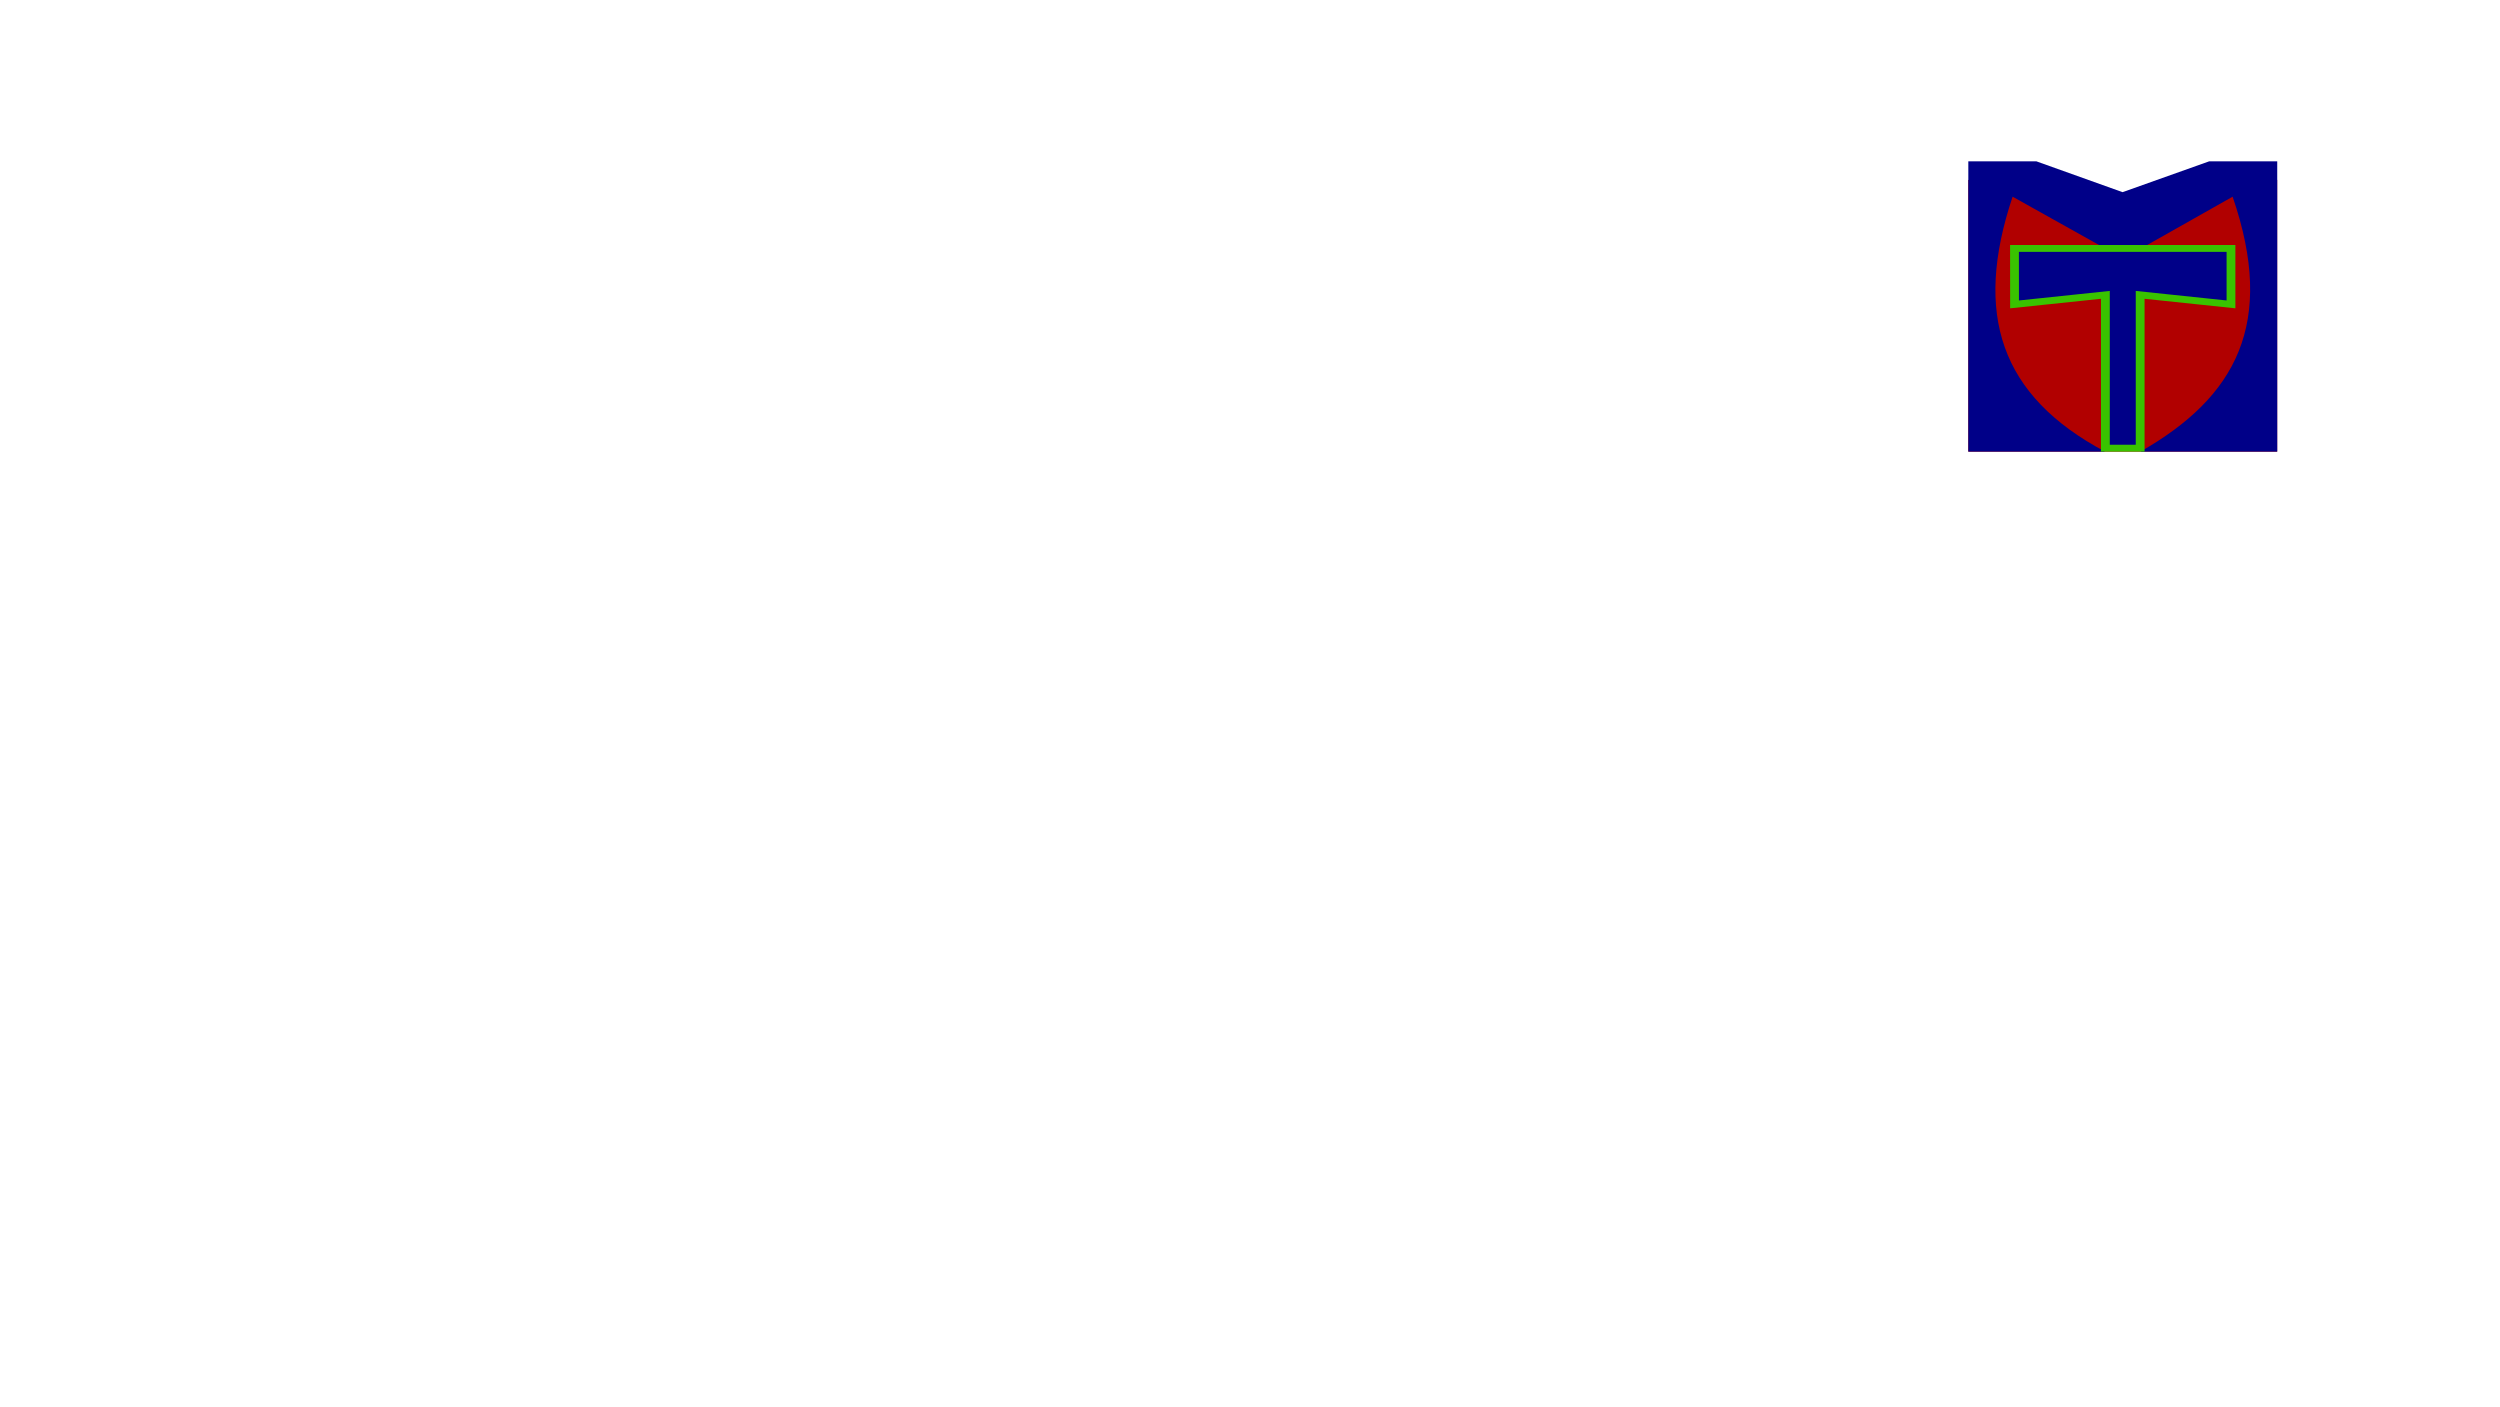
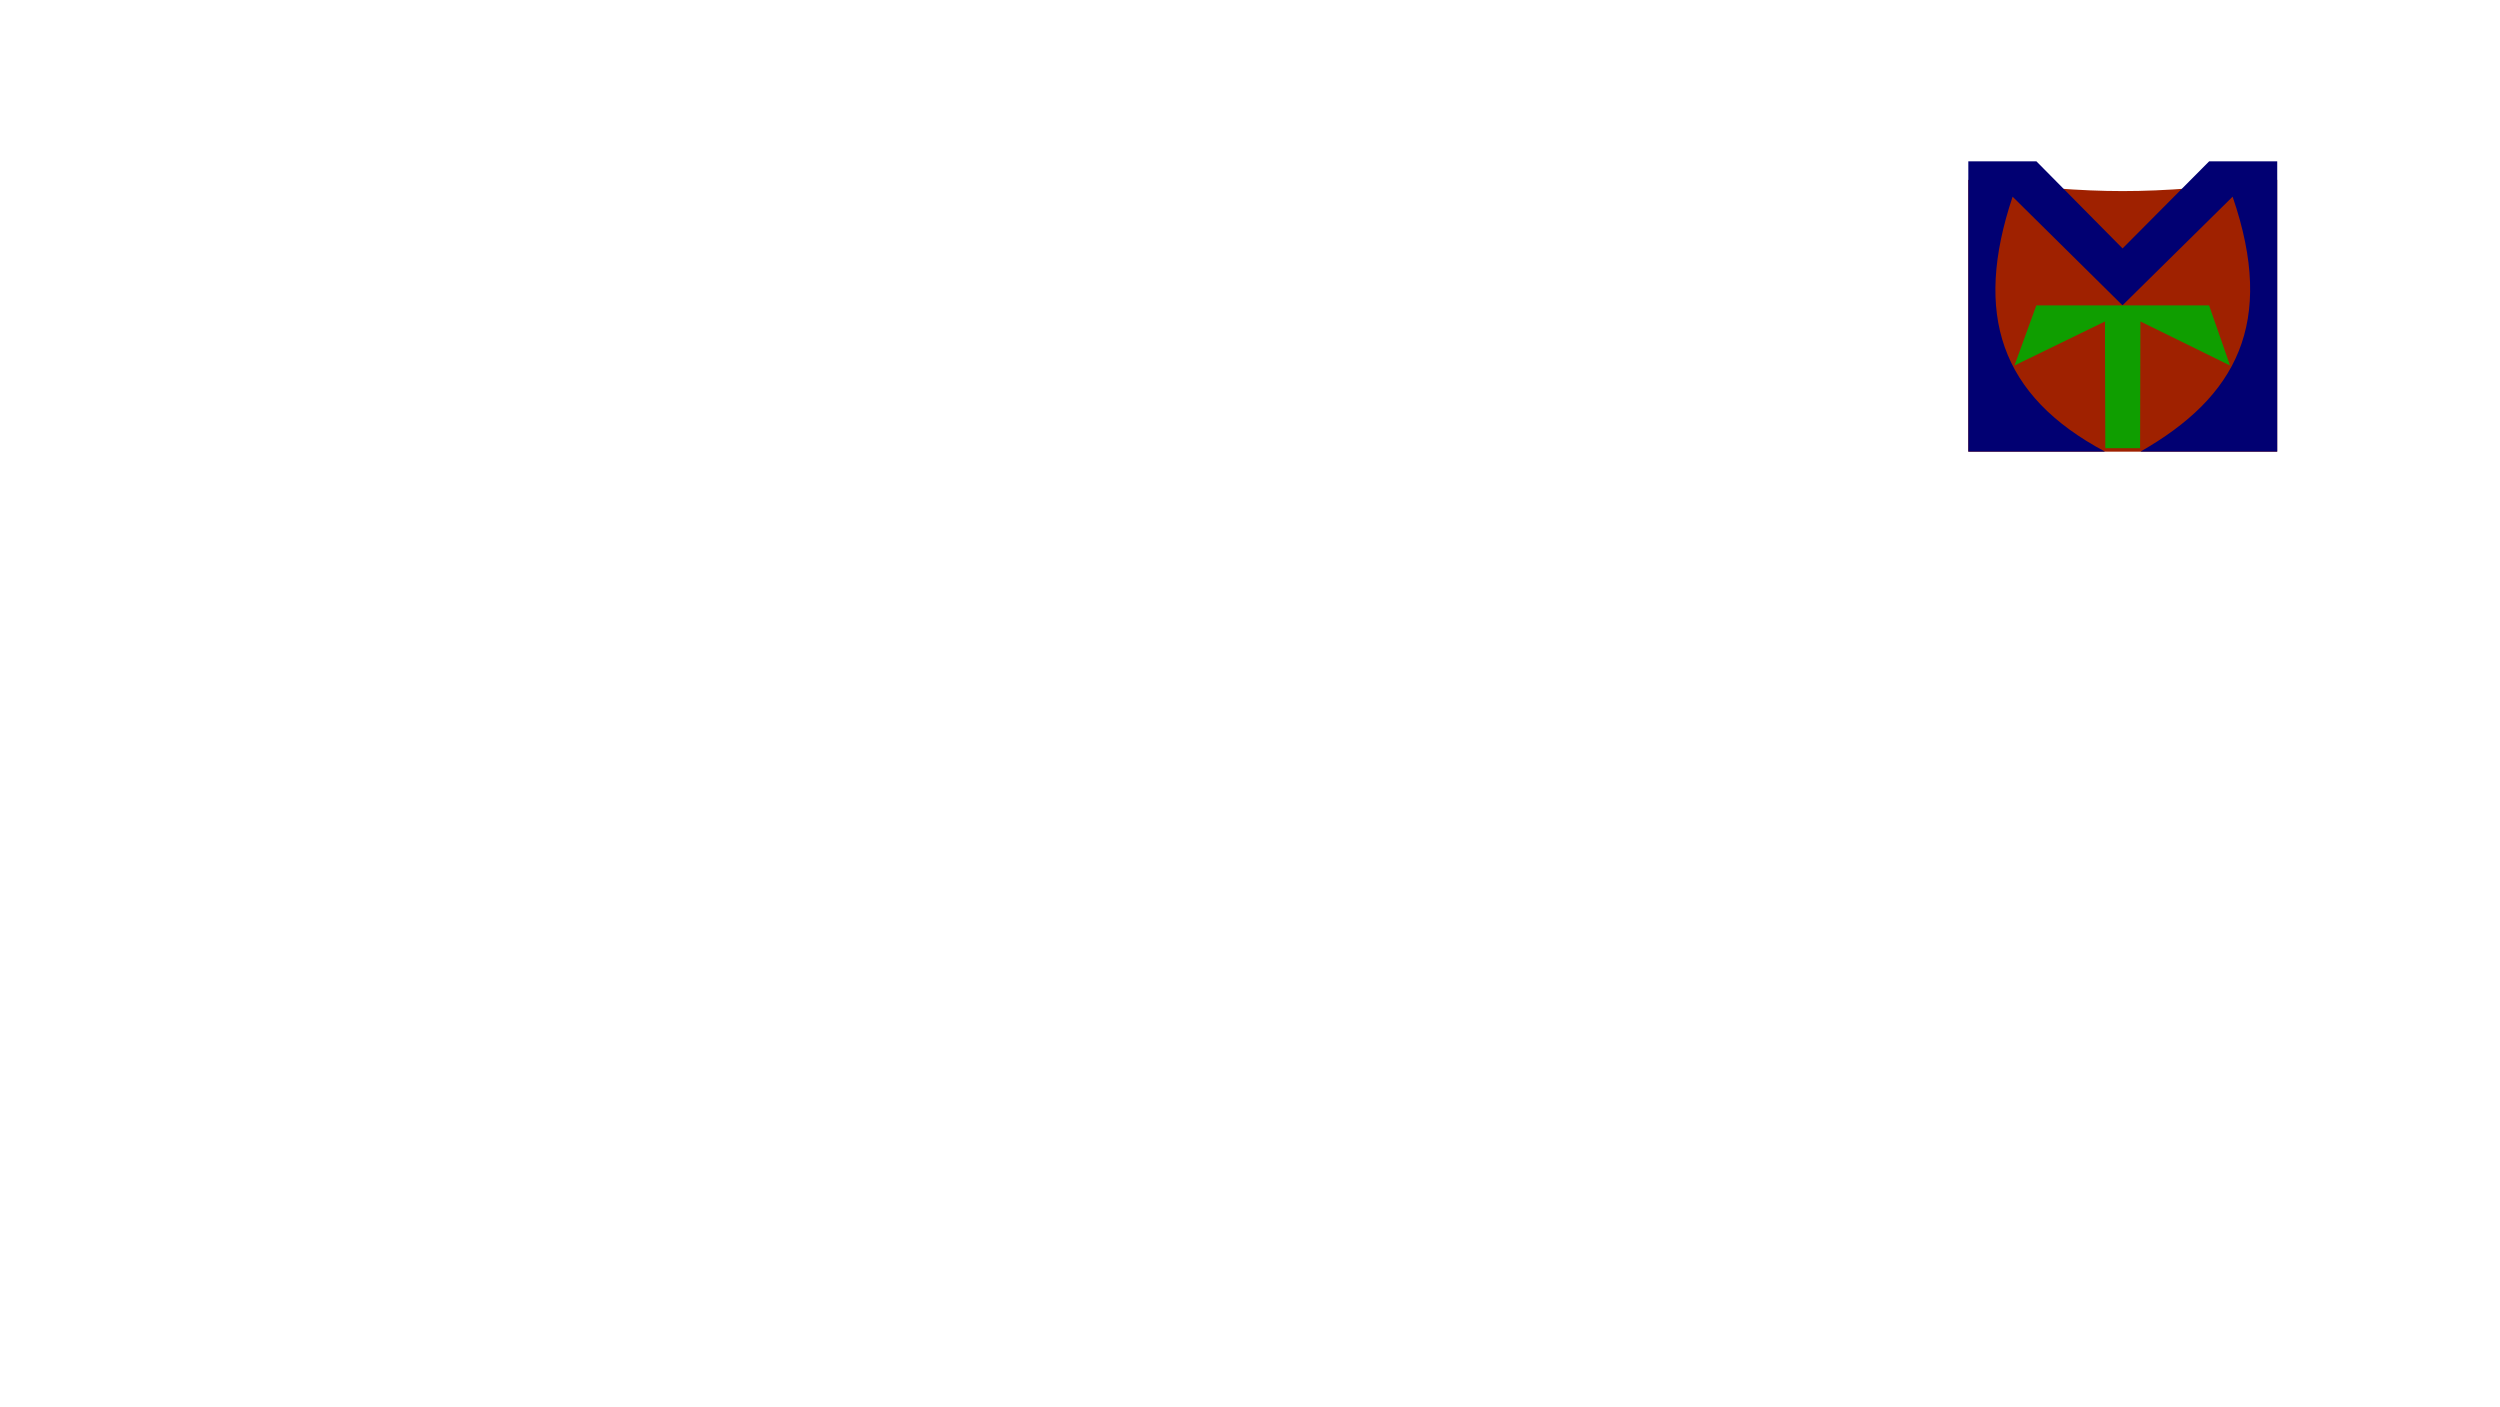
<svg xmlns="http://www.w3.org/2000/svg" width="1280px" height="720px" viewBox="0 0 1280 720" version="1.1" id="SVGRoot">
  <defs id="defs815" />
  <g id="layer1">
    <g id="g1468" transform="matrix(7.217372,0,0,7.217372,-3484.582,-2010.582)">
-       <path style="opacity:1;fill:#b10000;fill-opacity:1;stroke:none;stroke-width:0.865;stroke-miterlimit:4;stroke-dasharray:none;stroke-opacity:1" d="m 622.435,291.335 c 7.057,1.824 14.333,2.027 21.912,0 v 19.28 H 622.435 Z" id="rect898" />
+       <path style="opacity:1;fill:#9f2100;fill-opacity:1;stroke:none;stroke-width:0.865;stroke-miterlimit:4;stroke-dasharray:none;stroke-opacity:1" d="m 622.435,291.335 c 9.7,1.061 12.211,1.061 21.912,0 v 19.28 H 622.435 Z" id="rect898" />
      <g id="text1380" style="font-style:normal;font-weight:normal;font-size:25.944px;line-height:1.25;font-family:sans-serif;letter-spacing:0px;word-spacing:0px;fill:#000000;fill-opacity:1;stroke:#000000;stroke-width:0.649;stroke-opacity:1" aria-label="T" />
-       <g transform="matrix(5.927538,0,0,5.927538,-2723.148,-1575.796)" id="g913-3" style="fill:#000088;fill-opacity:1">
-         <g transform="matrix(1,0,0,0.8598319,0,44.12089)" id="text848-6" style="font-style:normal;font-weight:normal;font-size:5.542px;line-height:1.25;font-family:sans-serif;letter-spacing:0px;word-spacing:0px;fill:#000088;fill-opacity:1;stroke:#ff0000;stroke-width:0.139;stroke-opacity:1" aria-label="M">
-           <path id="path854-7" style="fill:#000088;fill-opacity:1;stroke:none;stroke-width:0.139;stroke-opacity:1" d="m 564.414,314.771 h 0.815 l 1.031,0.429 1.036,-0.429 h 0.815 v 4.04 h -1.637 c 1.142,-0.757 1.625,-1.783 1.103,-3.548 l -1.103,0.725 -0.424,-0.006 -1.106,-0.719 c -0.471,1.637 -0.147,2.772 1.106,3.548 h -1.636 z" />
+       <g transform="matrix(5.927538,0,0,5.927538,-2723.148,-1575.796)" id="g913-3" style="fill:#860010;fill-opacity:1">
+         <g transform="matrix(1,0,0,0.8598319,0,44.12089)" id="text848-6" style="font-style:normal;font-weight:normal;font-size:5.542px;line-height:1.25;font-family:sans-serif;letter-spacing:0px;word-spacing:0px;fill:#860010;fill-opacity:1;stroke:#ff0000;stroke-width:0.139;stroke-opacity:1" aria-label="M">
+           <path id="path854-7" style="fill:#010072;fill-opacity:1;stroke:none;stroke-width:0.139;stroke-opacity:1" d="m 564.414,314.771 h 0.815 l 1.031,1.212 1.036,-1.212 h 0.815 v 4.04 h -1.637 c 1.142,-0.757 1.625,-1.783 1.103,-3.548 l -1.318,1.512 v 0 l -1.315,-1.512 c -0.471,1.637 -0.147,2.772 1.106,3.548 h -1.636 z" />
        </g>
-         <g transform="matrix(0.7580669,0,0,0.5917484,138.4409,129.3929)" id="text884-5" style="font-style:normal;font-weight:normal;font-size:5.542px;line-height:1.25;font-family:sans-serif;letter-spacing:0px;word-spacing:0px;fill:#000088;fill-opacity:1;stroke:#009100;stroke-width:0.139;stroke-opacity:1" aria-label="T">
-           <path id="path886-3" style="fill:#000088;fill-opacity:1;stroke:#39c300;stroke-width:0.139;stroke-opacity:1" d="m 562.649,315.033 h 3.418 v 1.132 l -1.434,-0.193 v 3.101 h -0.549 v -2.998 -0.103 l -1.434,0.193 z" />
+         <g transform="matrix(0.7580669,0,0,0.5917484,138.4409,129.3929)" id="text884-5" style="font-style:normal;font-weight:normal;font-size:5.542px;line-height:1.25;font-family:sans-serif;letter-spacing:0px;word-spacing:0px;fill:#0f9e00;fill-opacity:1;stroke:#009100;stroke-width:0.139;stroke-opacity:1" aria-label="T">
+           <path id="path886-3" style="fill:#0f9e00;fill-opacity:1;stroke:none;stroke-width:0.139;stroke-opacity:1" d="m 562.994,316.185 2.727,0 0.331,1.216 -1.415,-0.891 -0.005,2.564 h -0.549 l -0.005,-2.191 v -0.373 l -1.429,0.891 z" />
        </g>
      </g>
    </g>
  </g>
</svg>
